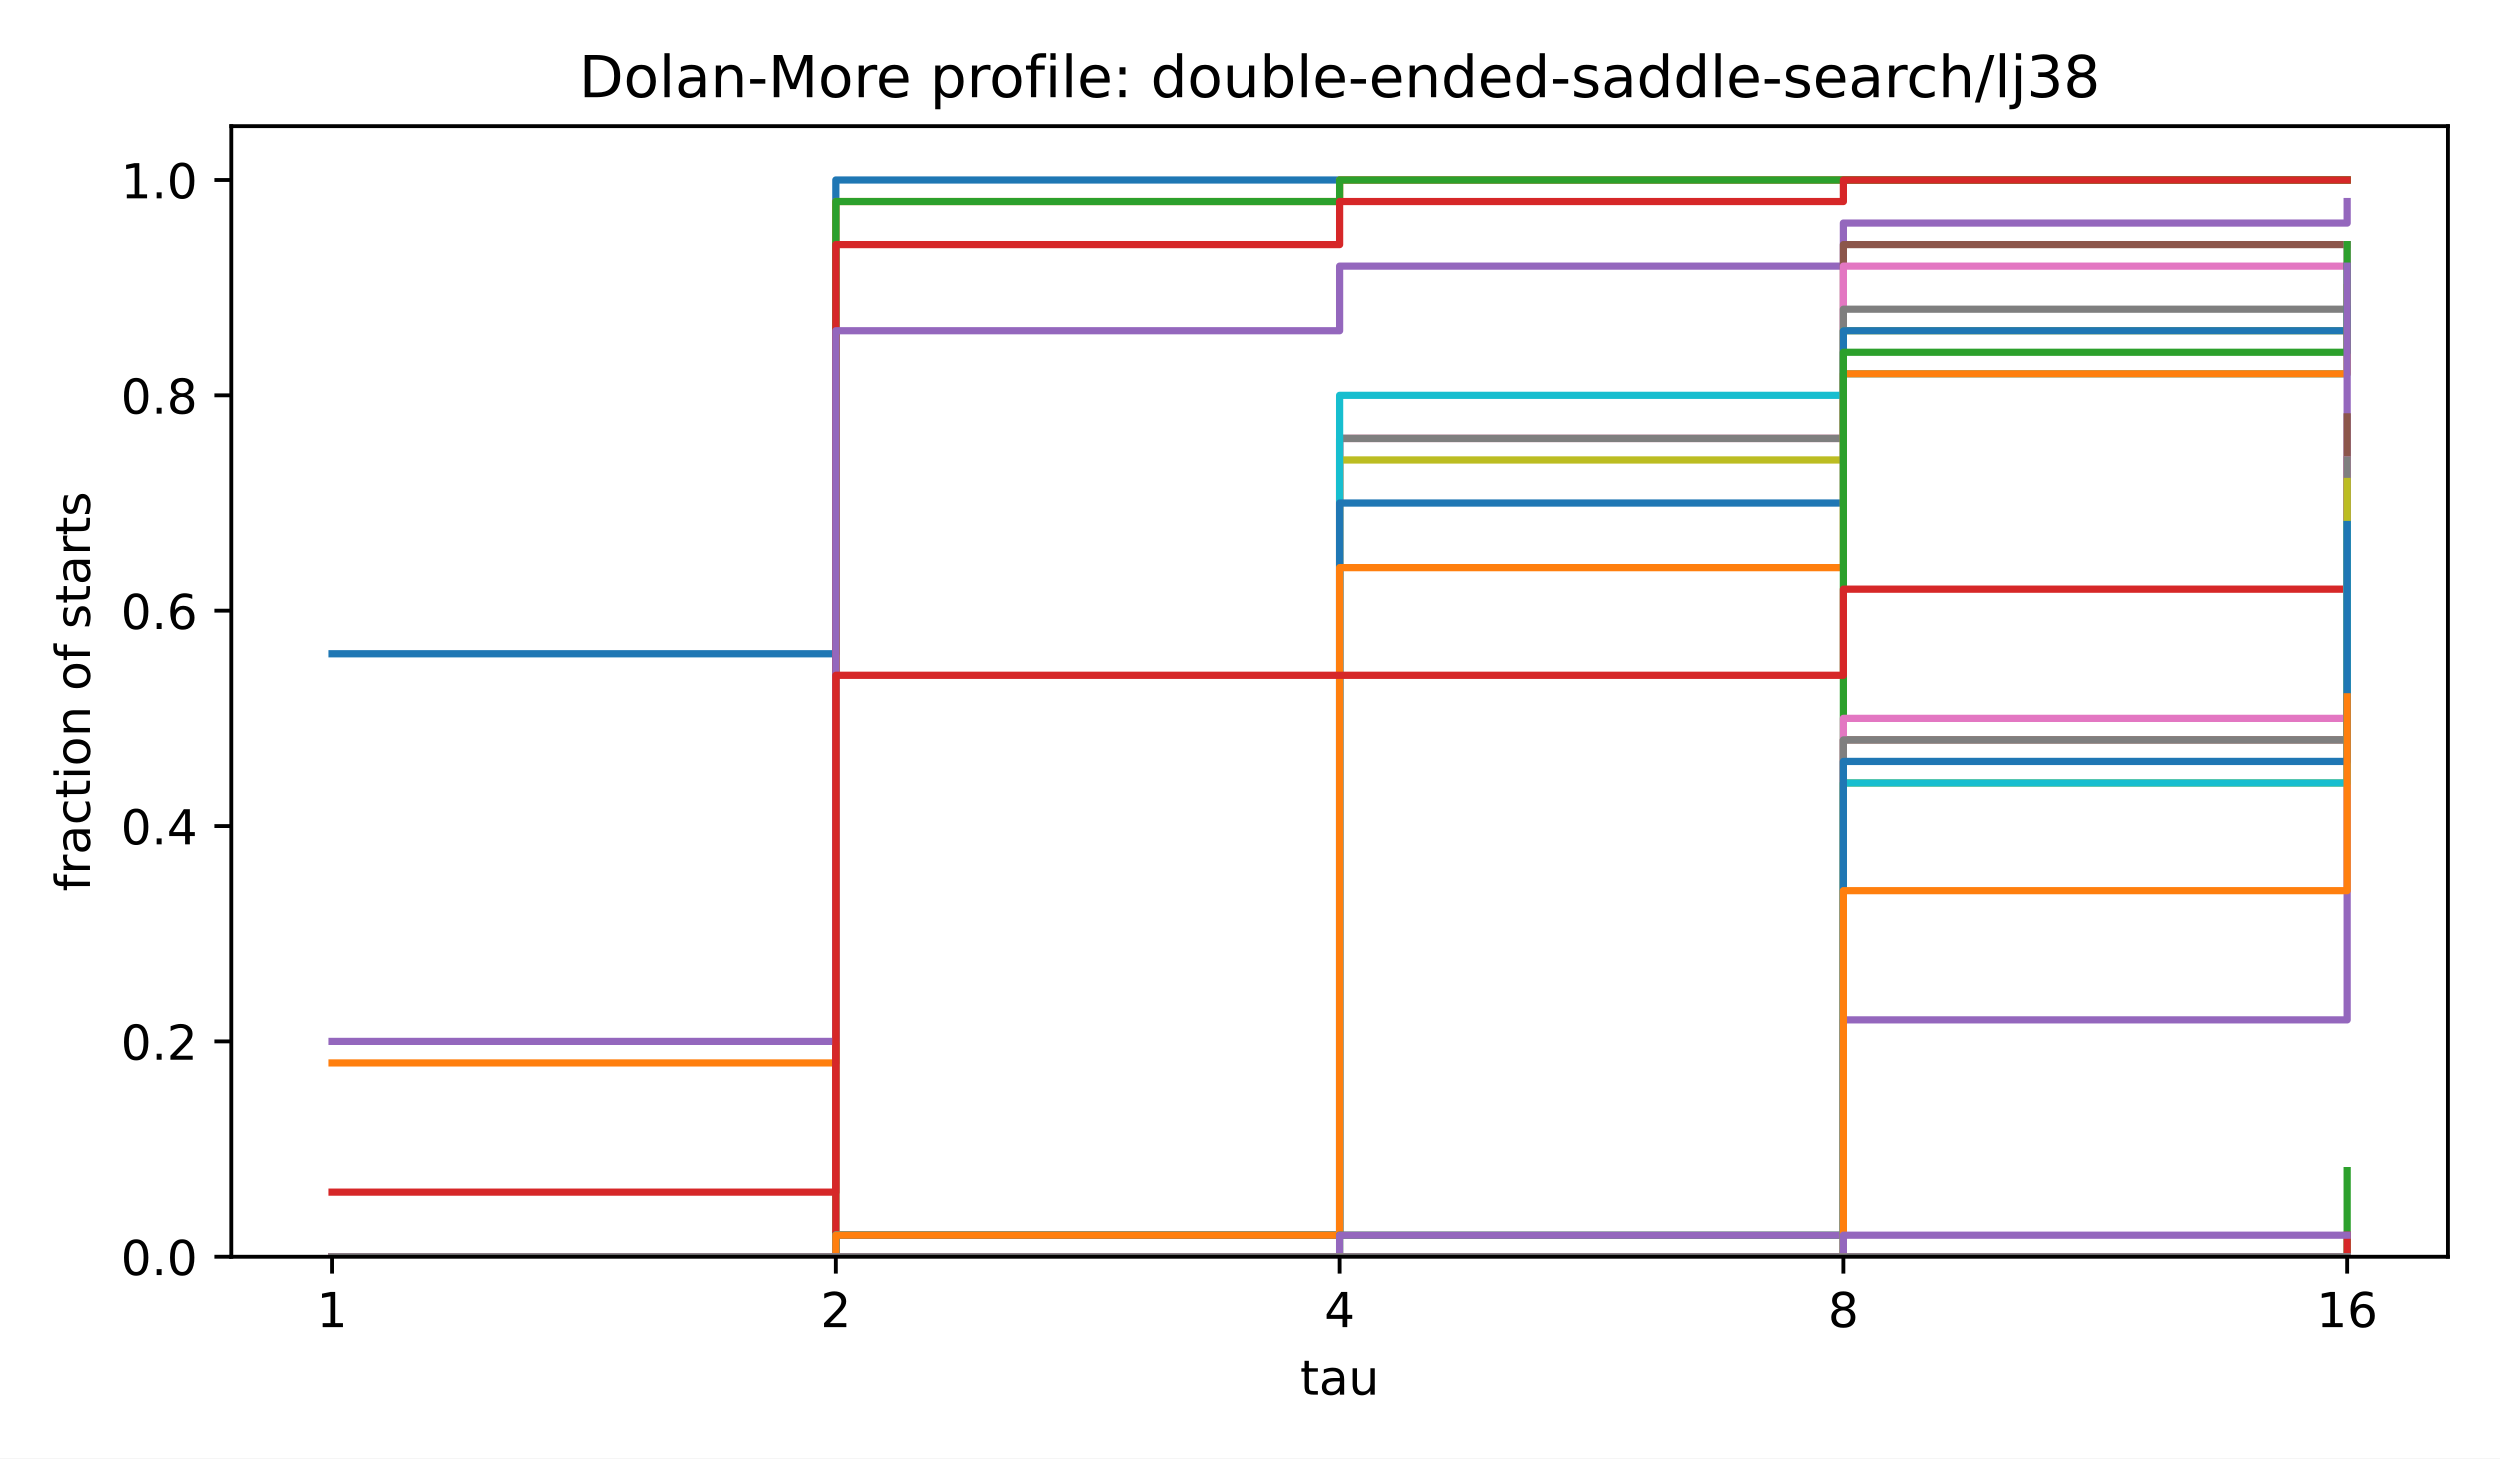
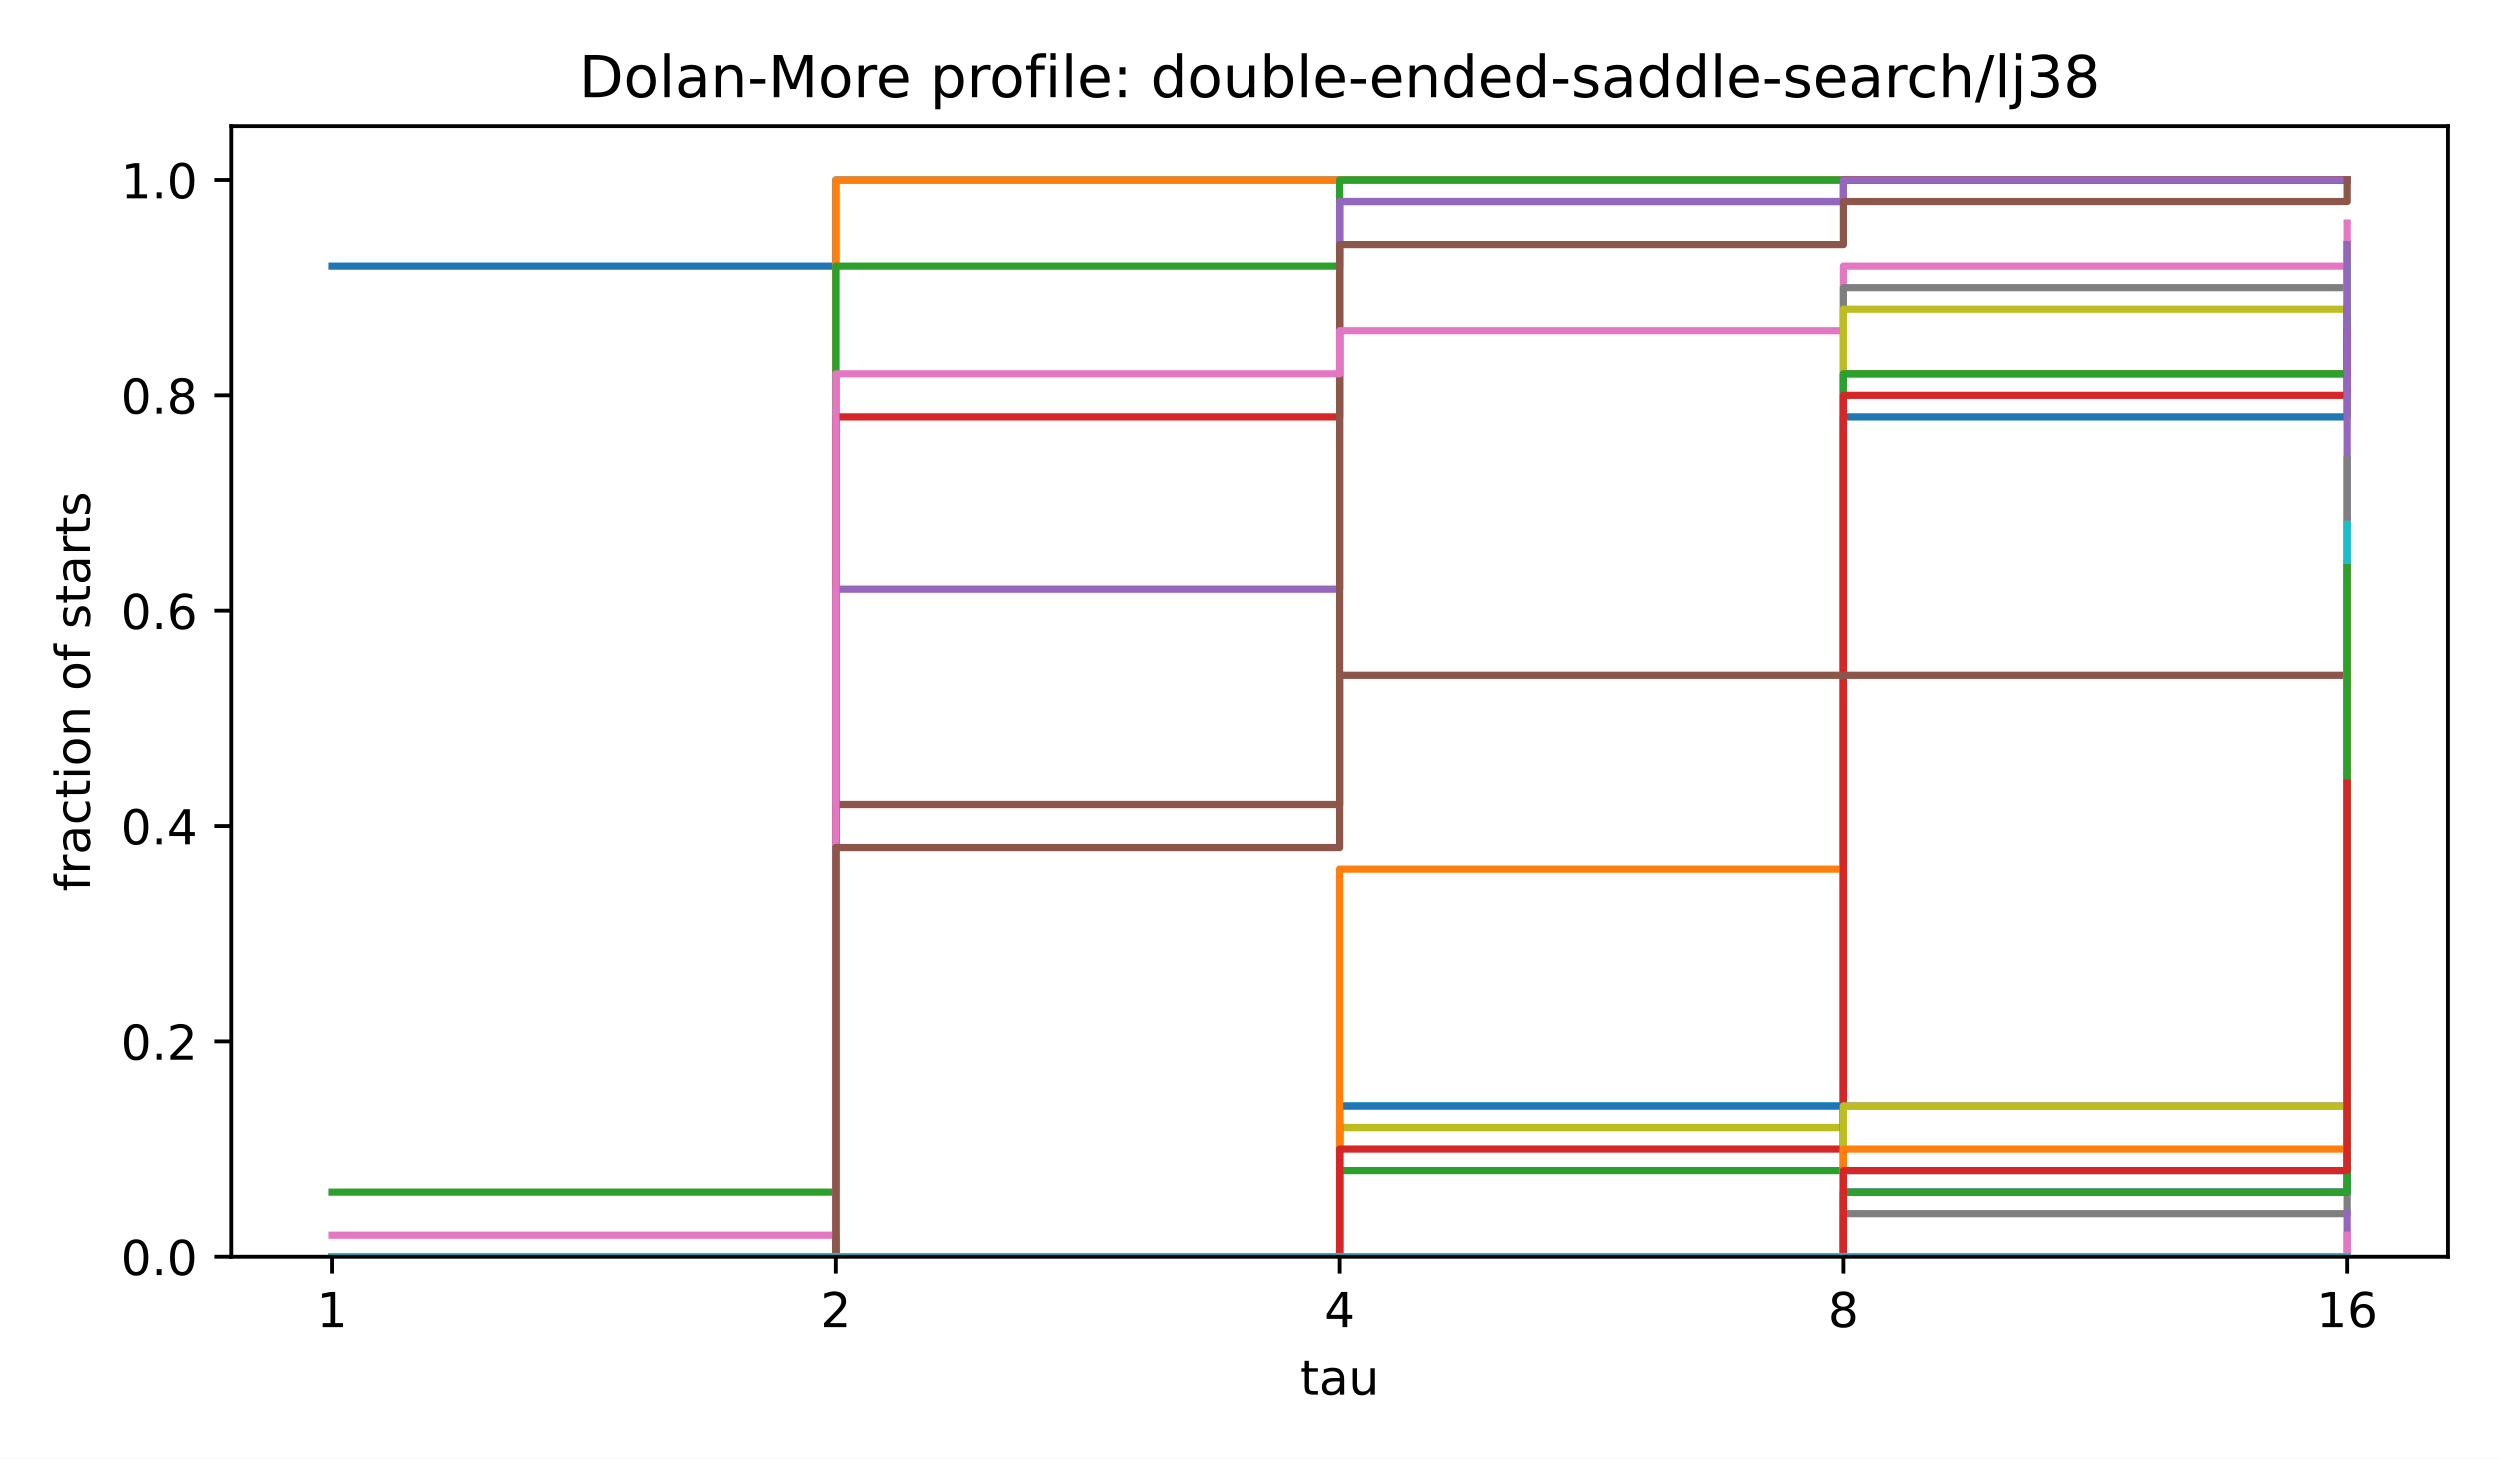
<svg xmlns="http://www.w3.org/2000/svg" xmlns:xlink="http://www.w3.org/1999/xlink" width="518.4pt" height="302.4pt" viewBox="0 0 518.4 302.4" version="1.1">
  <defs>
    <style type="text/css">*{stroke-linejoin: round; stroke-linecap: butt}</style>
  </defs>
  <g id="figure_1">
    <g id="patch_1">
      <path d="M 0 302.4  L 518.4 302.4  L 518.4 0  L 0 0  z " style="fill: #ffffff" />
    </g>
    <g id="axes_1">
      <g id="patch_2">
        <path d="M 47.962 260.6  L 507.6 260.6  L 507.6 26.16  L 47.962 26.16  z " style="fill: #ffffff" />
      </g>
      <g id="matplotlib.axis_1">
        <g id="xtick_1">
          <g id="line2d_1">
            <defs>
              <path id="m8ea4d47d77" d="M 0 0  L 0 3.5  " style="stroke: #000000; stroke-width: 0.8" />
            </defs>
            <g>
              <use xlink:href="#m8ea4d47d77" x="68.855" y="260.6" style="stroke: #000000; stroke-width: 0.8" />
            </g>
          </g>
          <g id="text_1">
            <text style="font-size: 10px; font-family: 'DejaVu Sans', 'Bitstream Vera Sans', 'Computer Modern Sans Serif', 'Lucida Grande', 'Verdana', 'Geneva', 'Lucid', 'Arial', 'Helvetica', 'Avant Garde', sans-serif; text-anchor: middle" x="68.855" y="275.198" transform="rotate(-0 68.85496 275.1977)">1</text>
          </g>
        </g>
        <g id="xtick_2">
          <g id="line2d_2">
            <g>
              <use xlink:href="#m8ea4d47d77" x="173.318" y="260.6" style="stroke: #000000; stroke-width: 0.8" />
            </g>
          </g>
          <g id="text_2">
            <text style="font-size: 10px; font-family: 'DejaVu Sans', 'Bitstream Vera Sans', 'Computer Modern Sans Serif', 'Lucida Grande', 'Verdana', 'Geneva', 'Lucid', 'Arial', 'Helvetica', 'Avant Garde', sans-serif; text-anchor: middle" x="173.318" y="275.198" transform="rotate(-0 173.3181 275.1977)">2</text>
          </g>
        </g>
        <g id="xtick_3">
          <g id="line2d_3">
            <g>
              <use xlink:href="#m8ea4d47d77" x="277.781" y="260.6" style="stroke: #000000; stroke-width: 0.8" />
            </g>
          </g>
          <g id="text_3">
            <text style="font-size: 10px; font-family: 'DejaVu Sans', 'Bitstream Vera Sans', 'Computer Modern Sans Serif', 'Lucida Grande', 'Verdana', 'Geneva', 'Lucid', 'Arial', 'Helvetica', 'Avant Garde', sans-serif; text-anchor: middle" x="277.781" y="275.198" transform="rotate(-0 277.7812 275.1977)">4</text>
          </g>
        </g>
        <g id="xtick_4">
          <g id="line2d_4">
            <g>
              <use xlink:href="#m8ea4d47d77" x="382.244" y="260.6" style="stroke: #000000; stroke-width: 0.8" />
            </g>
          </g>
          <g id="text_4">
            <text style="font-size: 10px; font-family: 'DejaVu Sans', 'Bitstream Vera Sans', 'Computer Modern Sans Serif', 'Lucida Grande', 'Verdana', 'Geneva', 'Lucid', 'Arial', 'Helvetica', 'Avant Garde', sans-serif; text-anchor: middle" x="382.244" y="275.198" transform="rotate(-0 382.2443 275.1977)">8</text>
          </g>
        </g>
        <g id="xtick_5">
          <g id="line2d_5">
            <g>
              <use xlink:href="#m8ea4d47d77" x="486.707" y="260.6" style="stroke: #000000; stroke-width: 0.8" />
            </g>
          </g>
          <g id="text_5">
            <text style="font-size: 10px; font-family: 'DejaVu Sans', 'Bitstream Vera Sans', 'Computer Modern Sans Serif', 'Lucida Grande', 'Verdana', 'Geneva', 'Lucid', 'Arial', 'Helvetica', 'Avant Garde', sans-serif; text-anchor: middle" x="486.707" y="275.198" transform="rotate(-0 486.7074 275.1977)">16</text>
          </g>
        </g>
        <g id="text_6">
          <text style="font-size: 10px; font-family: 'DejaVu Sans', 'Bitstream Vera Sans', 'Computer Modern Sans Serif', 'Lucida Grande', 'Verdana', 'Geneva', 'Lucid', 'Arial', 'Helvetica', 'Avant Garde', sans-serif; text-anchor: middle" x="277.781" y="289.198" transform="rotate(-0 277.7812 289.1977)">tau</text>
        </g>
      </g>
      <g id="matplotlib.axis_2">
        <g id="ytick_1">
          <g id="line2d_6">
            <defs>
              <path id="md659df78fa" d="M 0 0  L -3.5 0  " style="stroke: #000000; stroke-width: 0.8" />
            </defs>
            <g>
              <use xlink:href="#md659df78fa" x="47.962" y="260.6" style="stroke: #000000; stroke-width: 0.8" />
            </g>
          </g>
          <g id="text_7">
            <text style="font-size: 10px; font-family: 'DejaVu Sans', 'Bitstream Vera Sans', 'Computer Modern Sans Serif', 'Lucida Grande', 'Verdana', 'Geneva', 'Lucid', 'Arial', 'Helvetica', 'Avant Garde', sans-serif; text-anchor: end" x="40.962" y="264.399" transform="rotate(-0 40.96234 264.3988)">0.0</text>
          </g>
        </g>
        <g id="ytick_2">
          <g id="line2d_7">
            <g>
              <use xlink:href="#md659df78fa" x="47.962" y="215.945" style="stroke: #000000; stroke-width: 0.8" />
            </g>
          </g>
          <g id="text_8">
            <text style="font-size: 10px; font-family: 'DejaVu Sans', 'Bitstream Vera Sans', 'Computer Modern Sans Serif', 'Lucida Grande', 'Verdana', 'Geneva', 'Lucid', 'Arial', 'Helvetica', 'Avant Garde', sans-serif; text-anchor: end" x="40.962" y="219.744" transform="rotate(-0 40.96234 219.7436)">0.2</text>
          </g>
        </g>
        <g id="ytick_3">
          <g id="line2d_8">
            <g>
              <use xlink:href="#md659df78fa" x="47.962" y="171.29" style="stroke: #000000; stroke-width: 0.8" />
            </g>
          </g>
          <g id="text_9">
            <text style="font-size: 10px; font-family: 'DejaVu Sans', 'Bitstream Vera Sans', 'Computer Modern Sans Serif', 'Lucida Grande', 'Verdana', 'Geneva', 'Lucid', 'Arial', 'Helvetica', 'Avant Garde', sans-serif; text-anchor: end" x="40.962" y="175.088" transform="rotate(-0 40.96234 175.0884)">0.4</text>
          </g>
        </g>
        <g id="ytick_4">
          <g id="line2d_9">
            <g>
              <use xlink:href="#md659df78fa" x="47.962" y="126.634" style="stroke: #000000; stroke-width: 0.8" />
            </g>
          </g>
          <g id="text_10">
            <text style="font-size: 10px; font-family: 'DejaVu Sans', 'Bitstream Vera Sans', 'Computer Modern Sans Serif', 'Lucida Grande', 'Verdana', 'Geneva', 'Lucid', 'Arial', 'Helvetica', 'Avant Garde', sans-serif; text-anchor: end" x="40.962" y="130.433" transform="rotate(-0 40.96234 130.4331)">0.6</text>
          </g>
        </g>
        <g id="ytick_5">
          <g id="line2d_10">
            <g>
              <use xlink:href="#md659df78fa" x="47.962" y="81.979" style="stroke: #000000; stroke-width: 0.8" />
            </g>
          </g>
          <g id="text_11">
            <text style="font-size: 10px; font-family: 'DejaVu Sans', 'Bitstream Vera Sans', 'Computer Modern Sans Serif', 'Lucida Grande', 'Verdana', 'Geneva', 'Lucid', 'Arial', 'Helvetica', 'Avant Garde', sans-serif; text-anchor: end" x="40.962" y="85.778" transform="rotate(-0 40.96234 85.77788)">0.8</text>
          </g>
        </g>
        <g id="ytick_6">
          <g id="line2d_11">
            <g>
              <use xlink:href="#md659df78fa" x="47.962" y="37.324" style="stroke: #000000; stroke-width: 0.8" />
            </g>
          </g>
          <g id="text_12">
            <text style="font-size: 10px; font-family: 'DejaVu Sans', 'Bitstream Vera Sans', 'Computer Modern Sans Serif', 'Lucida Grande', 'Verdana', 'Geneva', 'Lucid', 'Arial', 'Helvetica', 'Avant Garde', sans-serif; text-anchor: end" x="40.962" y="41.123" transform="rotate(-0 40.96234 41.12264)">1.0</text>
          </g>
        </g>
        <g id="text_13">
          <text style="font-size: 10px; font-family: 'DejaVu Sans', 'Bitstream Vera Sans', 'Computer Modern Sans Serif', 'Lucida Grande', 'Verdana', 'Geneva', 'Lucid', 'Arial', 'Helvetica', 'Avant Garde', sans-serif; text-anchor: middle" x="18.657" y="143.38" transform="rotate(-90 18.65687 143.38)">fraction of starts</text>
        </g>
      </g>
      <g id="line2d_12">
-         <path d="M 68.855 135.565  L 173.318 135.565  L 173.318 37.324  L 277.781 37.324  L 277.781 37.324  L 382.244 37.324  L 382.244 37.324  L 486.707 37.324  L 486.707 37.324  " clip-path="url(#p4e380cea4b)" style="fill: none; stroke: #1f77b4; stroke-width: 1.5; stroke-linecap: square" />
+         <path d="M 68.855 55.186  L 173.318 55.186  L 173.318 37.324  L 277.781 37.324  L 277.781 37.324  L 382.244 37.324  L 382.244 37.324  L 486.707 37.324  L 486.707 37.324  " clip-path="url(#p4e380cea4b)" style="fill: none; stroke: #1f77b4; stroke-width: 1.5; stroke-linecap: square" />
      </g>
      <g id="line2d_13">
-         <path d="M 68.855 220.41  L 173.318 220.41  L 173.318 41.789  L 277.781 41.789  L 277.781 37.324  L 382.244 37.324  L 382.244 37.324  L 486.707 37.324  L 486.707 37.324  " clip-path="url(#p4e380cea4b)" style="fill: none; stroke: #ff7f0e; stroke-width: 1.5; stroke-linecap: square" />
+         <path d="M 68.855 260.6  L 173.318 260.6  L 173.318 37.324  L 277.781 37.324  L 277.781 37.324  L 382.244 37.324  L 382.244 37.324  L 486.707 37.324  L 486.707 37.324  " clip-path="url(#p4e380cea4b)" style="fill: none; stroke: #ff7f0e; stroke-width: 1.5; stroke-linecap: square" />
      </g>
      <g id="line2d_14">
-         <path d="M 68.855 260.6  L 173.318 260.6  L 173.318 41.789  L 277.781 41.789  L 277.781 37.324  L 382.244 37.324  L 382.244 37.324  L 486.707 37.324  L 486.707 37.324  " clip-path="url(#p4e380cea4b)" style="fill: none; stroke: #2ca02c; stroke-width: 1.5; stroke-linecap: square" />
+         <path d="M 68.855 247.203  L 173.318 247.203  L 173.318 55.186  L 277.781 55.186  L 277.781 37.324  L 382.244 37.324  L 382.244 37.324  L 486.707 37.324  L 486.707 37.324  " clip-path="url(#p4e380cea4b)" style="fill: none; stroke: #2ca02c; stroke-width: 1.5; stroke-linecap: square" />
      </g>
      <g id="line2d_15">
-         <path d="M 68.855 260.6  L 173.318 260.6  L 173.318 50.72  L 277.781 50.72  L 277.781 41.789  L 382.244 41.789  L 382.244 37.324  L 486.707 37.324  L 486.707 37.324  " clip-path="url(#p4e380cea4b)" style="fill: none; stroke: #d62728; stroke-width: 1.5; stroke-linecap: square" />
+         <path d="M 68.855 260.6  L 173.318 260.6  L 173.318 86.445  L 277.781 86.445  L 277.781 41.789  L 382.244 41.789  L 382.244 37.324  L 486.707 37.324  L 486.707 37.324  " clip-path="url(#p4e380cea4b)" style="fill: none; stroke: #d62728; stroke-width: 1.5; stroke-linecap: square" />
      </g>
      <g id="line2d_16">
-         <path d="M 68.855 215.945  L 173.318 215.945  L 173.318 68.582  L 277.781 68.582  L 277.781 55.186  L 382.244 55.186  L 382.244 46.255  L 486.707 46.255  L 486.707 41.789  " clip-path="url(#p4e380cea4b)" style="fill: none; stroke: #9467bd; stroke-width: 1.5; stroke-linecap: square" />
+         <path d="M 68.855 260.6  L 173.318 260.6  L 173.318 122.169  L 277.781 122.169  L 277.781 41.789  L 382.244 41.789  L 382.244 37.324  L 486.707 37.324  L 486.707 37.324  " clip-path="url(#p4e380cea4b)" style="fill: none; stroke: #9467bd; stroke-width: 1.5; stroke-linecap: square" />
      </g>
      <g id="line2d_17">
-         <path d="M 68.855 260.6  L 173.318 260.6  L 173.318 256.134  L 277.781 256.134  L 277.781 90.91  L 382.244 90.91  L 382.244 50.72  L 486.707 50.72  L 486.707 50.72  " clip-path="url(#p4e380cea4b)" style="fill: none; stroke: #8c564b; stroke-width: 1.5; stroke-linecap: square" />
+         <path d="M 68.855 260.6  L 173.318 260.6  L 173.318 166.824  L 277.781 166.824  L 277.781 50.72  L 382.244 50.72  L 382.244 41.789  L 486.707 41.789  L 486.707 37.324  " clip-path="url(#p4e380cea4b)" style="fill: none; stroke: #8c564b; stroke-width: 1.5; stroke-linecap: square" />
      </g>
      <g id="line2d_18">
-         <path d="M 68.855 260.6  L 173.318 260.6  L 173.318 256.134  L 277.781 256.134  L 277.781 90.91  L 382.244 90.91  L 382.244 55.186  L 486.707 55.186  L 486.707 50.72  " clip-path="url(#p4e380cea4b)" style="fill: none; stroke: #e377c2; stroke-width: 1.5; stroke-linecap: square" />
+         <path d="M 68.855 256.134  L 173.318 256.134  L 173.318 77.514  L 277.781 77.514  L 277.781 68.582  L 382.244 68.582  L 382.244 55.186  L 486.707 55.186  L 486.707 46.255  " clip-path="url(#p4e380cea4b)" style="fill: none; stroke: #e377c2; stroke-width: 1.5; stroke-linecap: square" />
      </g>
      <g id="line2d_19">
-         <path d="M 68.855 260.6  L 173.318 260.6  L 173.318 256.134  L 277.781 256.134  L 277.781 90.91  L 382.244 90.91  L 382.244 64.117  L 486.707 64.117  L 486.707 55.186  " clip-path="url(#p4e380cea4b)" style="fill: none; stroke: #7f7f7f; stroke-width: 1.5; stroke-linecap: square" />
+         <path d="M 68.855 260.6  L 173.318 260.6  L 173.318 260.6  L 277.781 260.6  L 277.781 233.807  L 382.244 233.807  L 382.244 59.651  L 486.707 59.651  L 486.707 50.72  " clip-path="url(#p4e380cea4b)" style="fill: none; stroke: #7f7f7f; stroke-width: 1.5; stroke-linecap: square" />
      </g>
      <g id="line2d_20">
-         <path d="M 68.855 260.6  L 173.318 260.6  L 173.318 256.134  L 277.781 256.134  L 277.781 95.376  L 382.244 95.376  L 382.244 68.582  L 486.707 68.582  L 486.707 59.651  " clip-path="url(#p4e380cea4b)" style="fill: none; stroke: #bcbd22; stroke-width: 1.5; stroke-linecap: square" />
+         <path d="M 68.855 260.6  L 173.318 260.6  L 173.318 260.6  L 277.781 260.6  L 277.781 233.807  L 382.244 233.807  L 382.244 64.117  L 486.707 64.117  L 486.707 50.72  " clip-path="url(#p4e380cea4b)" style="fill: none; stroke: #bcbd22; stroke-width: 1.5; stroke-linecap: square" />
      </g>
      <g id="line2d_21">
-         <path d="M 68.855 260.6  L 173.318 260.6  L 173.318 256.134  L 277.781 256.134  L 277.781 81.979  L 382.244 81.979  L 382.244 77.514  L 486.707 77.514  L 486.707 68.582  " clip-path="url(#p4e380cea4b)" style="fill: none; stroke: #17becf; stroke-width: 1.5; stroke-linecap: square" />
+         <path d="M 68.855 260.6  L 173.318 260.6  L 173.318 260.6  L 277.781 260.6  L 277.781 229.341  L 382.244 229.341  L 382.244 77.514  L 486.707 77.514  L 486.707 55.186  " clip-path="url(#p4e380cea4b)" style="fill: none; stroke: #17becf; stroke-width: 1.5; stroke-linecap: square" />
      </g>
      <g id="line2d_22">
-         <path d="M 68.855 260.6  L 173.318 260.6  L 173.318 256.134  L 277.781 256.134  L 277.781 104.307  L 382.244 104.307  L 382.244 68.582  L 486.707 68.582  L 486.707 64.117  " clip-path="url(#p4e380cea4b)" style="fill: none; stroke: #1f77b4; stroke-width: 1.5; stroke-linecap: square" />
+         <path d="M 68.855 260.6  L 173.318 260.6  L 173.318 260.6  L 277.781 260.6  L 277.781 229.341  L 382.244 229.341  L 382.244 86.445  L 486.707 86.445  L 486.707 64.117  " clip-path="url(#p4e380cea4b)" style="fill: none; stroke: #1f77b4; stroke-width: 1.5; stroke-linecap: square" />
      </g>
      <g id="line2d_23">
-         <path d="M 68.855 260.6  L 173.318 260.6  L 173.318 256.134  L 277.781 256.134  L 277.781 117.703  L 382.244 117.703  L 382.244 77.514  L 486.707 77.514  L 486.707 68.582  " clip-path="url(#p4e380cea4b)" style="fill: none; stroke: #ff7f0e; stroke-width: 1.5; stroke-linecap: square" />
+         <path d="M 68.855 260.6  L 173.318 260.6  L 173.318 260.6  L 277.781 260.6  L 277.781 180.221  L 382.244 180.221  L 382.244 77.514  L 486.707 77.514  L 486.707 68.582  " clip-path="url(#p4e380cea4b)" style="fill: none; stroke: #ff7f0e; stroke-width: 1.5; stroke-linecap: square" />
      </g>
      <g id="line2d_24">
-         <path d="M 68.855 260.6  L 173.318 260.6  L 173.318 260.6  L 277.781 260.6  L 277.781 256.134  L 382.244 256.134  L 382.244 73.048  L 486.707 73.048  L 486.707 50.72  " clip-path="url(#p4e380cea4b)" style="fill: none; stroke: #2ca02c; stroke-width: 1.5; stroke-linecap: square" />
+         <path d="M 68.855 260.6  L 173.318 260.6  L 173.318 260.6  L 277.781 260.6  L 277.781 242.738  L 382.244 242.738  L 382.244 77.514  L 486.707 77.514  L 486.707 64.117  " clip-path="url(#p4e380cea4b)" style="fill: none; stroke: #2ca02c; stroke-width: 1.5; stroke-linecap: square" />
      </g>
      <g id="line2d_25">
-         <path d="M 68.855 247.203  L 173.318 247.203  L 173.318 140.031  L 277.781 140.031  L 277.781 140.031  L 382.244 140.031  L 382.244 122.169  L 486.707 122.169  L 486.707 113.238  " clip-path="url(#p4e380cea4b)" style="fill: none; stroke: #d62728; stroke-width: 1.5; stroke-linecap: square" />
+         <path d="M 68.855 260.6  L 173.318 260.6  L 173.318 260.6  L 277.781 260.6  L 277.781 238.272  L 382.244 238.272  L 382.244 81.979  L 486.707 81.979  L 486.707 68.582  " clip-path="url(#p4e380cea4b)" style="fill: none; stroke: #d62728; stroke-width: 1.5; stroke-linecap: square" />
      </g>
      <g id="line2d_26">
-         <path d="M 68.855 260.6  L 173.318 260.6  L 173.318 260.6  L 277.781 260.6  L 277.781 256.134  L 382.244 256.134  L 382.244 211.479  L 486.707 211.479  L 486.707 55.186  " clip-path="url(#p4e380cea4b)" style="fill: none; stroke: #9467bd; stroke-width: 1.5; stroke-linecap: square" />
+         <path d="M 68.855 260.6  L 173.318 260.6  L 173.318 260.6  L 277.781 260.6  L 277.781 260.6  L 382.244 260.6  L 382.244 229.341  L 486.707 229.341  L 486.707 50.72  " clip-path="url(#p4e380cea4b)" style="fill: none; stroke: #9467bd; stroke-width: 1.5; stroke-linecap: square" />
      </g>
      <g id="line2d_27">
-         <path d="M 68.855 260.6  L 173.318 260.6  L 173.318 260.6  L 277.781 260.6  L 277.781 260.6  L 382.244 260.6  L 382.244 153.427  L 486.707 153.427  L 486.707 86.445  " clip-path="url(#p4e380cea4b)" style="fill: none; stroke: #8c564b; stroke-width: 1.5; stroke-linecap: square" />
+         <path d="M 68.855 260.6  L 173.318 260.6  L 173.318 175.755  L 277.781 175.755  L 277.781 140.031  L 382.244 140.031  L 382.244 140.031  L 486.707 140.031  L 486.707 122.169  " clip-path="url(#p4e380cea4b)" style="fill: none; stroke: #8c564b; stroke-width: 1.5; stroke-linecap: square" />
      </g>
      <g id="line2d_28">
-         <path d="M 68.855 260.6  L 173.318 260.6  L 173.318 260.6  L 277.781 260.6  L 277.781 260.6  L 382.244 260.6  L 382.244 148.962  L 486.707 148.962  L 486.707 95.376  " clip-path="url(#p4e380cea4b)" style="fill: none; stroke: #e377c2; stroke-width: 1.5; stroke-linecap: square" />
+         <path d="M 68.855 260.6  L 173.318 260.6  L 173.318 260.6  L 277.781 260.6  L 277.781 260.6  L 382.244 260.6  L 382.244 247.203  L 486.707 247.203  L 486.707 148.962  " clip-path="url(#p4e380cea4b)" style="fill: none; stroke: #e377c2; stroke-width: 1.5; stroke-linecap: square" />
      </g>
      <g id="line2d_29">
-         <path d="M 68.855 260.6  L 173.318 260.6  L 173.318 260.6  L 277.781 260.6  L 277.781 260.6  L 382.244 260.6  L 382.244 153.427  L 486.707 153.427  L 486.707 95.376  " clip-path="url(#p4e380cea4b)" style="fill: none; stroke: #7f7f7f; stroke-width: 1.5; stroke-linecap: square" />
+         <path d="M 68.855 260.6  L 173.318 260.6  L 173.318 260.6  L 277.781 260.6  L 277.781 260.6  L 382.244 260.6  L 382.244 251.669  L 486.707 251.669  L 486.707 95.376  " clip-path="url(#p4e380cea4b)" style="fill: none; stroke: #7f7f7f; stroke-width: 1.5; stroke-linecap: square" />
      </g>
      <g id="line2d_30">
-         <path d="M 68.855 260.6  L 173.318 260.6  L 173.318 260.6  L 277.781 260.6  L 277.781 260.6  L 382.244 260.6  L 382.244 162.358  L 486.707 162.358  L 486.707 99.841  " clip-path="url(#p4e380cea4b)" style="fill: none; stroke: #bcbd22; stroke-width: 1.5; stroke-linecap: square" />
+         <path d="M 68.855 260.6  L 173.318 260.6  L 173.318 260.6  L 277.781 260.6  L 277.781 260.6  L 382.244 260.6  L 382.244 229.341  L 486.707 229.341  L 486.707 108.772  " clip-path="url(#p4e380cea4b)" style="fill: none; stroke: #bcbd22; stroke-width: 1.5; stroke-linecap: square" />
      </g>
      <g id="line2d_31">
-         <path d="M 68.855 260.6  L 173.318 260.6  L 173.318 260.6  L 277.781 260.6  L 277.781 260.6  L 382.244 260.6  L 382.244 162.358  L 486.707 162.358  L 486.707 108.772  " clip-path="url(#p4e380cea4b)" style="fill: none; stroke: #17becf; stroke-width: 1.5; stroke-linecap: square" />
+         <path d="M 68.855 260.6  L 173.318 260.6  L 173.318 260.6  L 277.781 260.6  L 277.781 260.6  L 382.244 260.6  L 382.244 242.738  L 486.707 242.738  L 486.707 108.772  " clip-path="url(#p4e380cea4b)" style="fill: none; stroke: #17becf; stroke-width: 1.5; stroke-linecap: square" />
      </g>
      <g id="line2d_32">
-         <path d="M 68.855 260.6  L 173.318 260.6  L 173.318 260.6  L 277.781 260.6  L 277.781 260.6  L 382.244 260.6  L 382.244 157.893  L 486.707 157.893  L 486.707 108.772  " clip-path="url(#p4e380cea4b)" style="fill: none; stroke: #1f77b4; stroke-width: 1.5; stroke-linecap: square" />
+         <path d="M 68.855 260.6  L 173.318 260.6  L 173.318 260.6  L 277.781 260.6  L 277.781 260.6  L 382.244 260.6  L 382.244 247.203  L 486.707 247.203  L 486.707 117.703  " clip-path="url(#p4e380cea4b)" style="fill: none; stroke: #1f77b4; stroke-width: 1.5; stroke-linecap: square" />
      </g>
      <g id="line2d_33">
-         <path d="M 68.855 260.6  L 173.318 260.6  L 173.318 260.6  L 277.781 260.6  L 277.781 260.6  L 382.244 260.6  L 382.244 184.686  L 486.707 184.686  L 486.707 144.496  " clip-path="url(#p4e380cea4b)" style="fill: none; stroke: #ff7f0e; stroke-width: 1.5; stroke-linecap: square" />
+         <path d="M 68.855 260.6  L 173.318 260.6  L 173.318 260.6  L 277.781 260.6  L 277.781 260.6  L 382.244 260.6  L 382.244 238.272  L 486.707 238.272  L 486.707 117.703  " clip-path="url(#p4e380cea4b)" style="fill: none; stroke: #ff7f0e; stroke-width: 1.5; stroke-linecap: square" />
      </g>
      <g id="line2d_34">
-         <path d="M 68.855 260.6  L 173.318 260.6  L 173.318 260.6  L 277.781 260.6  L 277.781 260.6  L 382.244 260.6  L 382.244 260.6  L 486.707 260.6  L 486.707 242.738  " clip-path="url(#p4e380cea4b)" style="fill: none; stroke: #2ca02c; stroke-width: 1.5; stroke-linecap: square" />
+         <path d="M 68.855 260.6  L 173.318 260.6  L 173.318 260.6  L 277.781 260.6  L 277.781 260.6  L 382.244 260.6  L 382.244 247.203  L 486.707 247.203  L 486.707 117.703  " clip-path="url(#p4e380cea4b)" style="fill: none; stroke: #2ca02c; stroke-width: 1.5; stroke-linecap: square" />
      </g>
      <g id="line2d_35">
-         <path d="M 68.855 260.6  L 173.318 260.6  L 173.318 260.6  L 277.781 260.6  L 277.781 260.6  L 382.244 260.6  L 382.244 260.6  L 486.707 260.6  L 486.707 256.134  " clip-path="url(#p4e380cea4b)" style="fill: none; stroke: #d62728; stroke-width: 1.5; stroke-linecap: square" />
+         <path d="M 68.855 260.6  L 173.318 260.6  L 173.318 260.6  L 277.781 260.6  L 277.781 260.6  L 382.244 260.6  L 382.244 242.738  L 486.707 242.738  L 486.707 162.358  " clip-path="url(#p4e380cea4b)" style="fill: none; stroke: #d62728; stroke-width: 1.5; stroke-linecap: square" />
      </g>
      <g id="line2d_36">
-         <path d="M 68.855 260.6  L 173.318 260.6  L 173.318 260.6  L 277.781 260.6  L 277.781 260.6  L 382.244 260.6  L 382.244 256.134  L 486.707 256.134  L 486.707 256.134  " clip-path="url(#p4e380cea4b)" style="fill: none; stroke: #9467bd; stroke-width: 1.5; stroke-linecap: square" />
+         <path d="M 68.855 260.6  L 173.318 260.6  L 173.318 260.6  L 277.781 260.6  L 277.781 260.6  L 382.244 260.6  L 382.244 260.6  L 486.707 260.6  L 486.707 251.669  " clip-path="url(#p4e380cea4b)" style="fill: none; stroke: #9467bd; stroke-width: 1.5; stroke-linecap: square" />
      </g>
      <g id="line2d_37">
        <path d="M 68.855 260.6  L 173.318 260.6  L 173.318 260.6  L 277.781 260.6  L 277.781 260.6  L 382.244 260.6  L 382.244 260.6  L 486.707 260.6  L 486.707 260.6  " clip-path="url(#p4e380cea4b)" style="fill: none; stroke: #8c564b; stroke-width: 1.5; stroke-linecap: square" />
      </g>
      <g id="line2d_38">
-         <path d="M 68.855 260.6  L 173.318 260.6  L 173.318 260.6  L 277.781 260.6  L 277.781 260.6  L 382.244 260.6  L 382.244 260.6  L 486.707 260.6  L 486.707 260.6  " clip-path="url(#p4e380cea4b)" style="fill: none; stroke: #e377c2; stroke-width: 1.5; stroke-linecap: square" />
+         <path d="M 68.855 260.6  L 173.318 260.6  L 173.318 260.6  L 277.781 260.6  L 277.781 260.6  L 382.244 260.6  L 382.244 260.6  L 486.707 260.6  L 486.707 256.134  " clip-path="url(#p4e380cea4b)" style="fill: none; stroke: #e377c2; stroke-width: 1.5; stroke-linecap: square" />
      </g>
      <g id="line2d_39">
        <path d="M 68.855 260.6  L 173.318 260.6  L 173.318 260.6  L 277.781 260.6  L 277.781 260.6  L 382.244 260.6  L 382.244 260.6  L 486.707 260.6  L 486.707 260.6  " clip-path="url(#p4e380cea4b)" style="fill: none; stroke: #7f7f7f; stroke-width: 1.5; stroke-linecap: square" />
+       </g>
+       <g id="line2d_40">
+         <path d="M 68.855 260.6  L 173.318 260.6  L 173.318 260.6  L 277.781 260.6  L 277.781 260.6  L 382.244 260.6  L 382.244 260.6  L 486.707 260.6  L 486.707 260.6  " clip-path="url(#p4e380cea4b)" style="fill: none; stroke: #bcbd22; stroke-width: 1.5; stroke-linecap: square" />
+       </g>
+       <g id="line2d_41">
+         <path d="M 68.855 260.6  L 173.318 260.6  L 173.318 260.6  L 277.781 260.6  L 277.781 260.6  L 382.244 260.6  L 382.244 260.6  L 486.707 260.6  L 486.707 260.6  " clip-path="url(#p4e380cea4b)" style="fill: none; stroke: #17becf; stroke-width: 1.5; stroke-linecap: square" />
      </g>
      <g id="patch_3">
        <path d="M 47.962 260.6  L 47.962 26.16  " style="fill: none; stroke: #000000; stroke-width: 0.8; stroke-linejoin: miter; stroke-linecap: square" />
      </g>
      <g id="patch_4">
        <path d="M 507.6 260.6  L 507.6 26.16  " style="fill: none; stroke: #000000; stroke-width: 0.8; stroke-linejoin: miter; stroke-linecap: square" />
      </g>
      <g id="patch_5">
        <path d="M 47.962 260.6  L 507.6 260.6  " style="fill: none; stroke: #000000; stroke-width: 0.8; stroke-linejoin: miter; stroke-linecap: square" />
      </g>
      <g id="patch_6">
        <path d="M 47.962 26.16  L 507.6 26.16  " style="fill: none; stroke: #000000; stroke-width: 0.8; stroke-linejoin: miter; stroke-linecap: square" />
      </g>
      <g id="text_14">
        <text style="font-size: 12px; font-family: 'DejaVu Sans', 'Bitstream Vera Sans', 'Computer Modern Sans Serif', 'Lucida Grande', 'Verdana', 'Geneva', 'Lucid', 'Arial', 'Helvetica', 'Avant Garde', sans-serif; text-anchor: middle" x="277.781" y="20.16" transform="rotate(-0 277.7812 20.16)">Dolan-More profile: double-ended-saddle-search/lj38</text>
      </g>
    </g>
  </g>
  <defs>
    <clipPath id="p4e380cea4b">
      <rect x="47.962" y="26.16" width="459.638" height="234.44" />
    </clipPath>
  </defs>
</svg>
